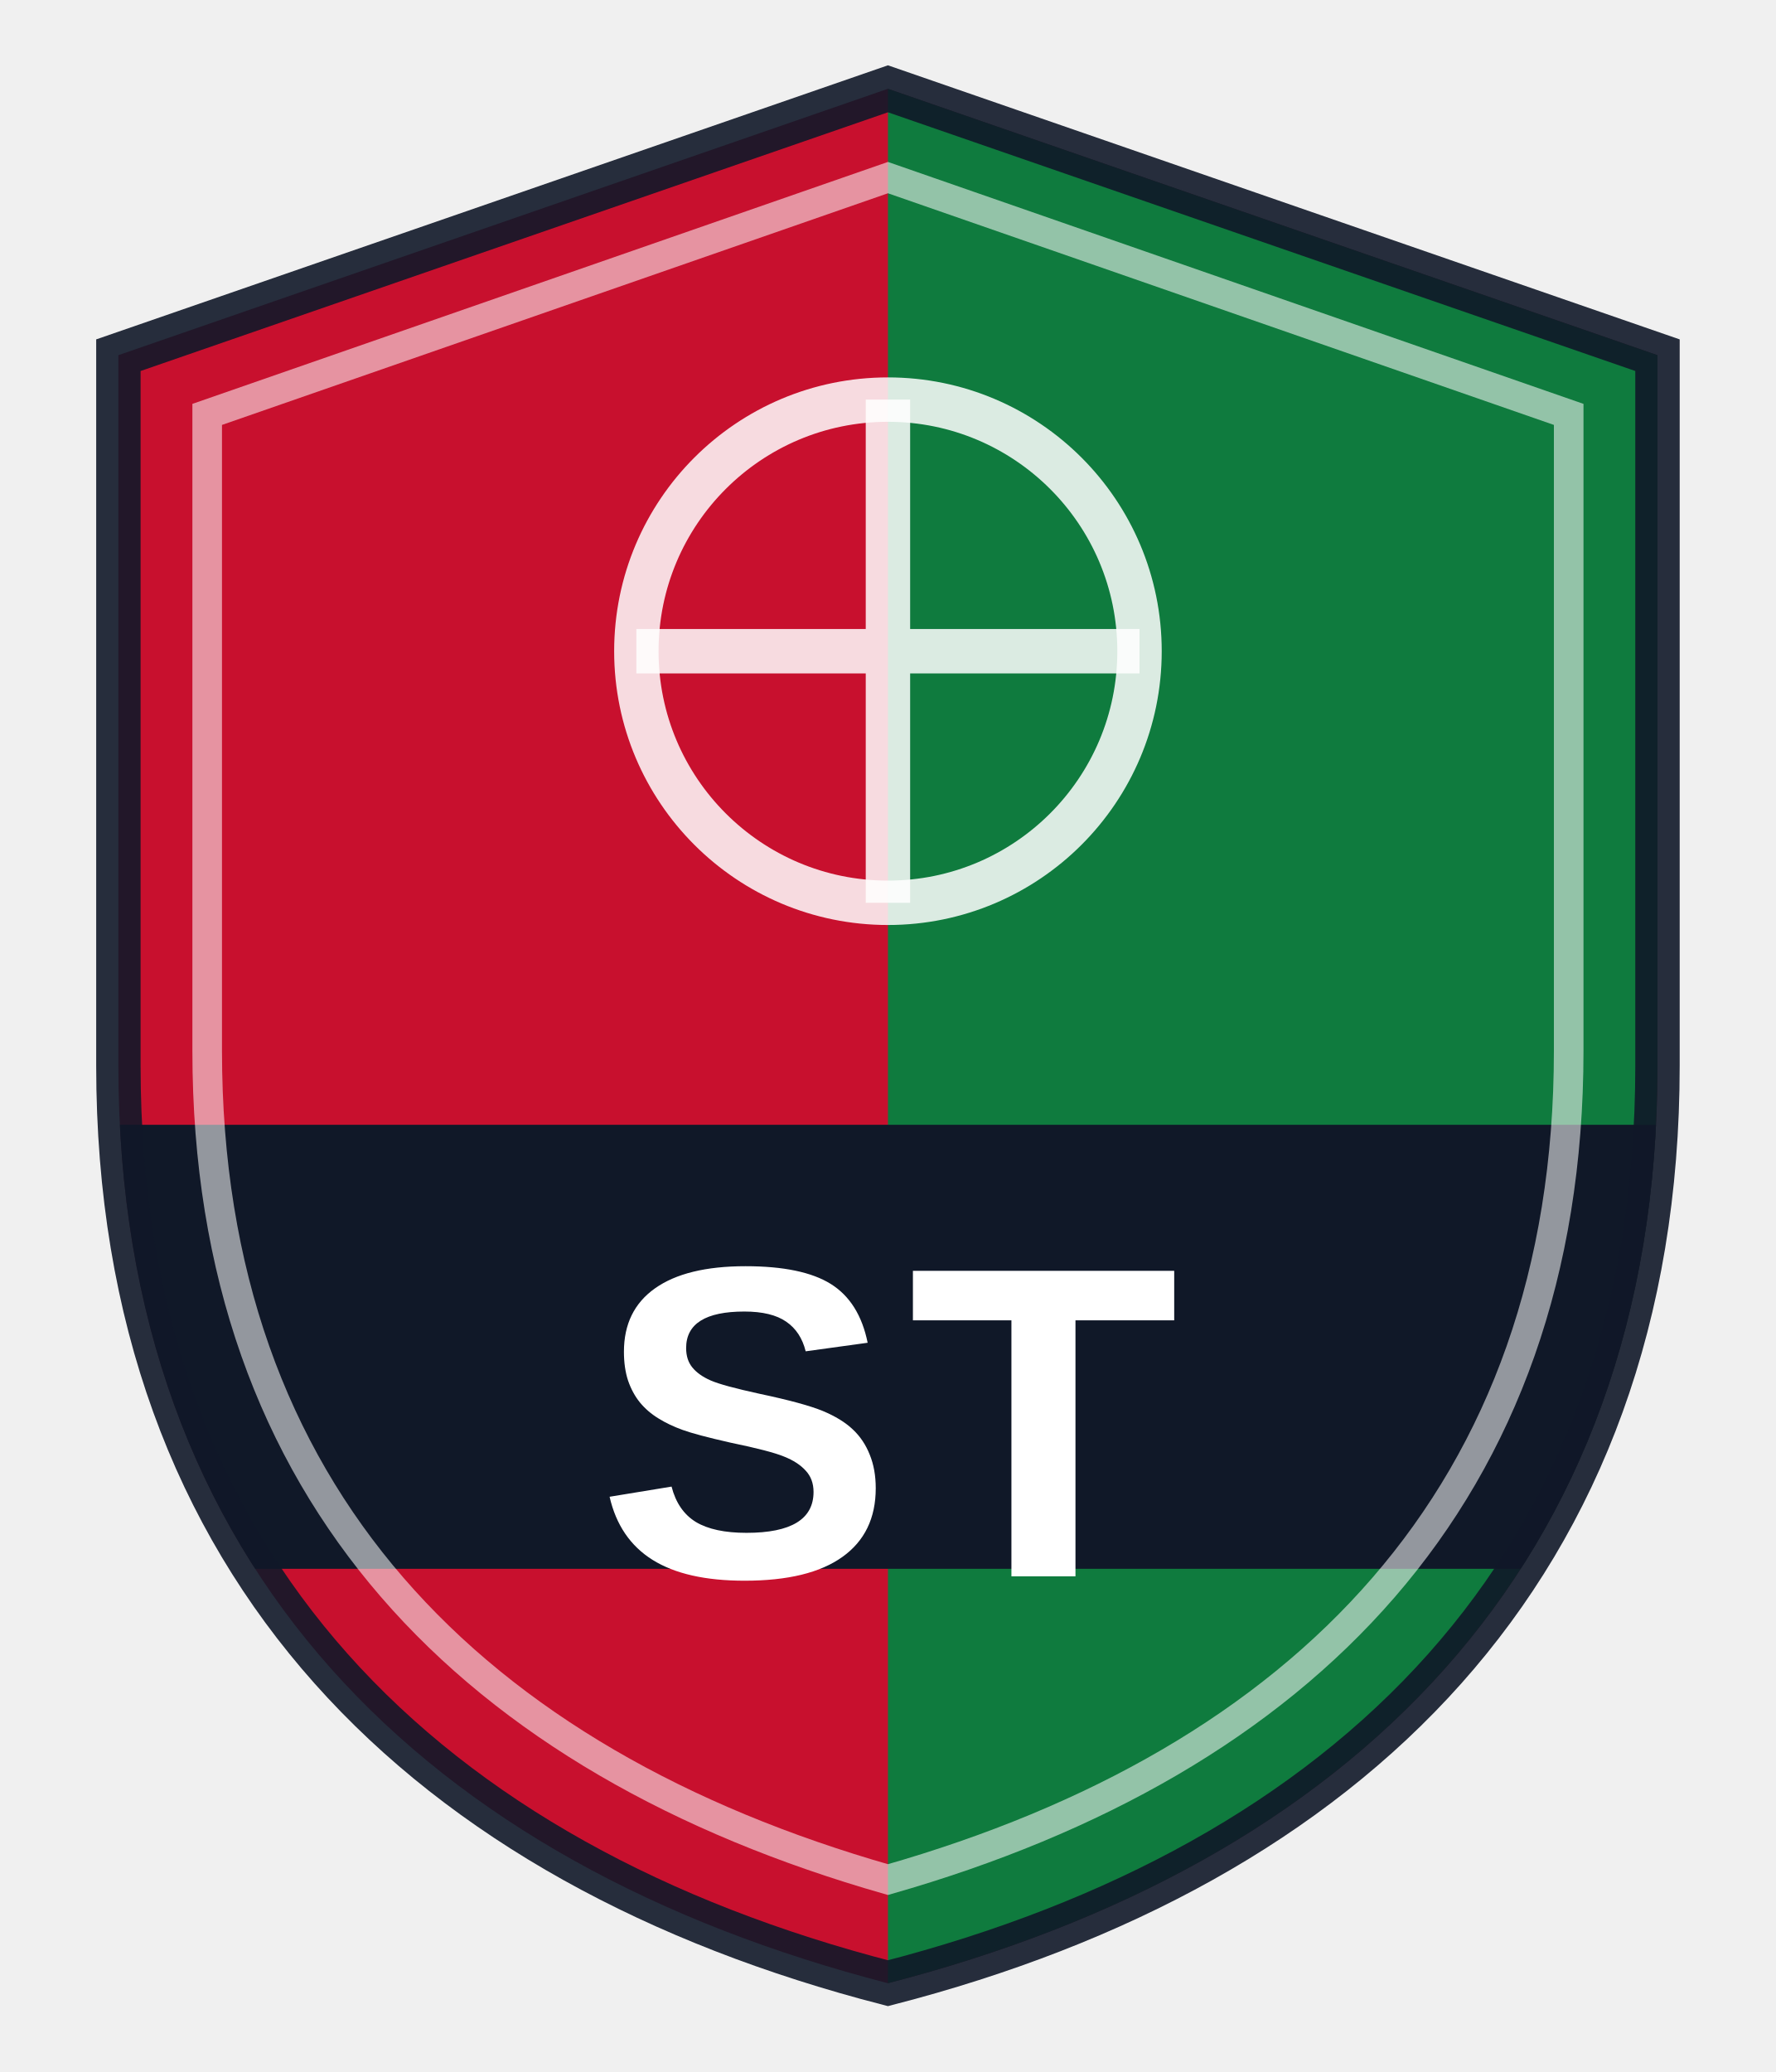
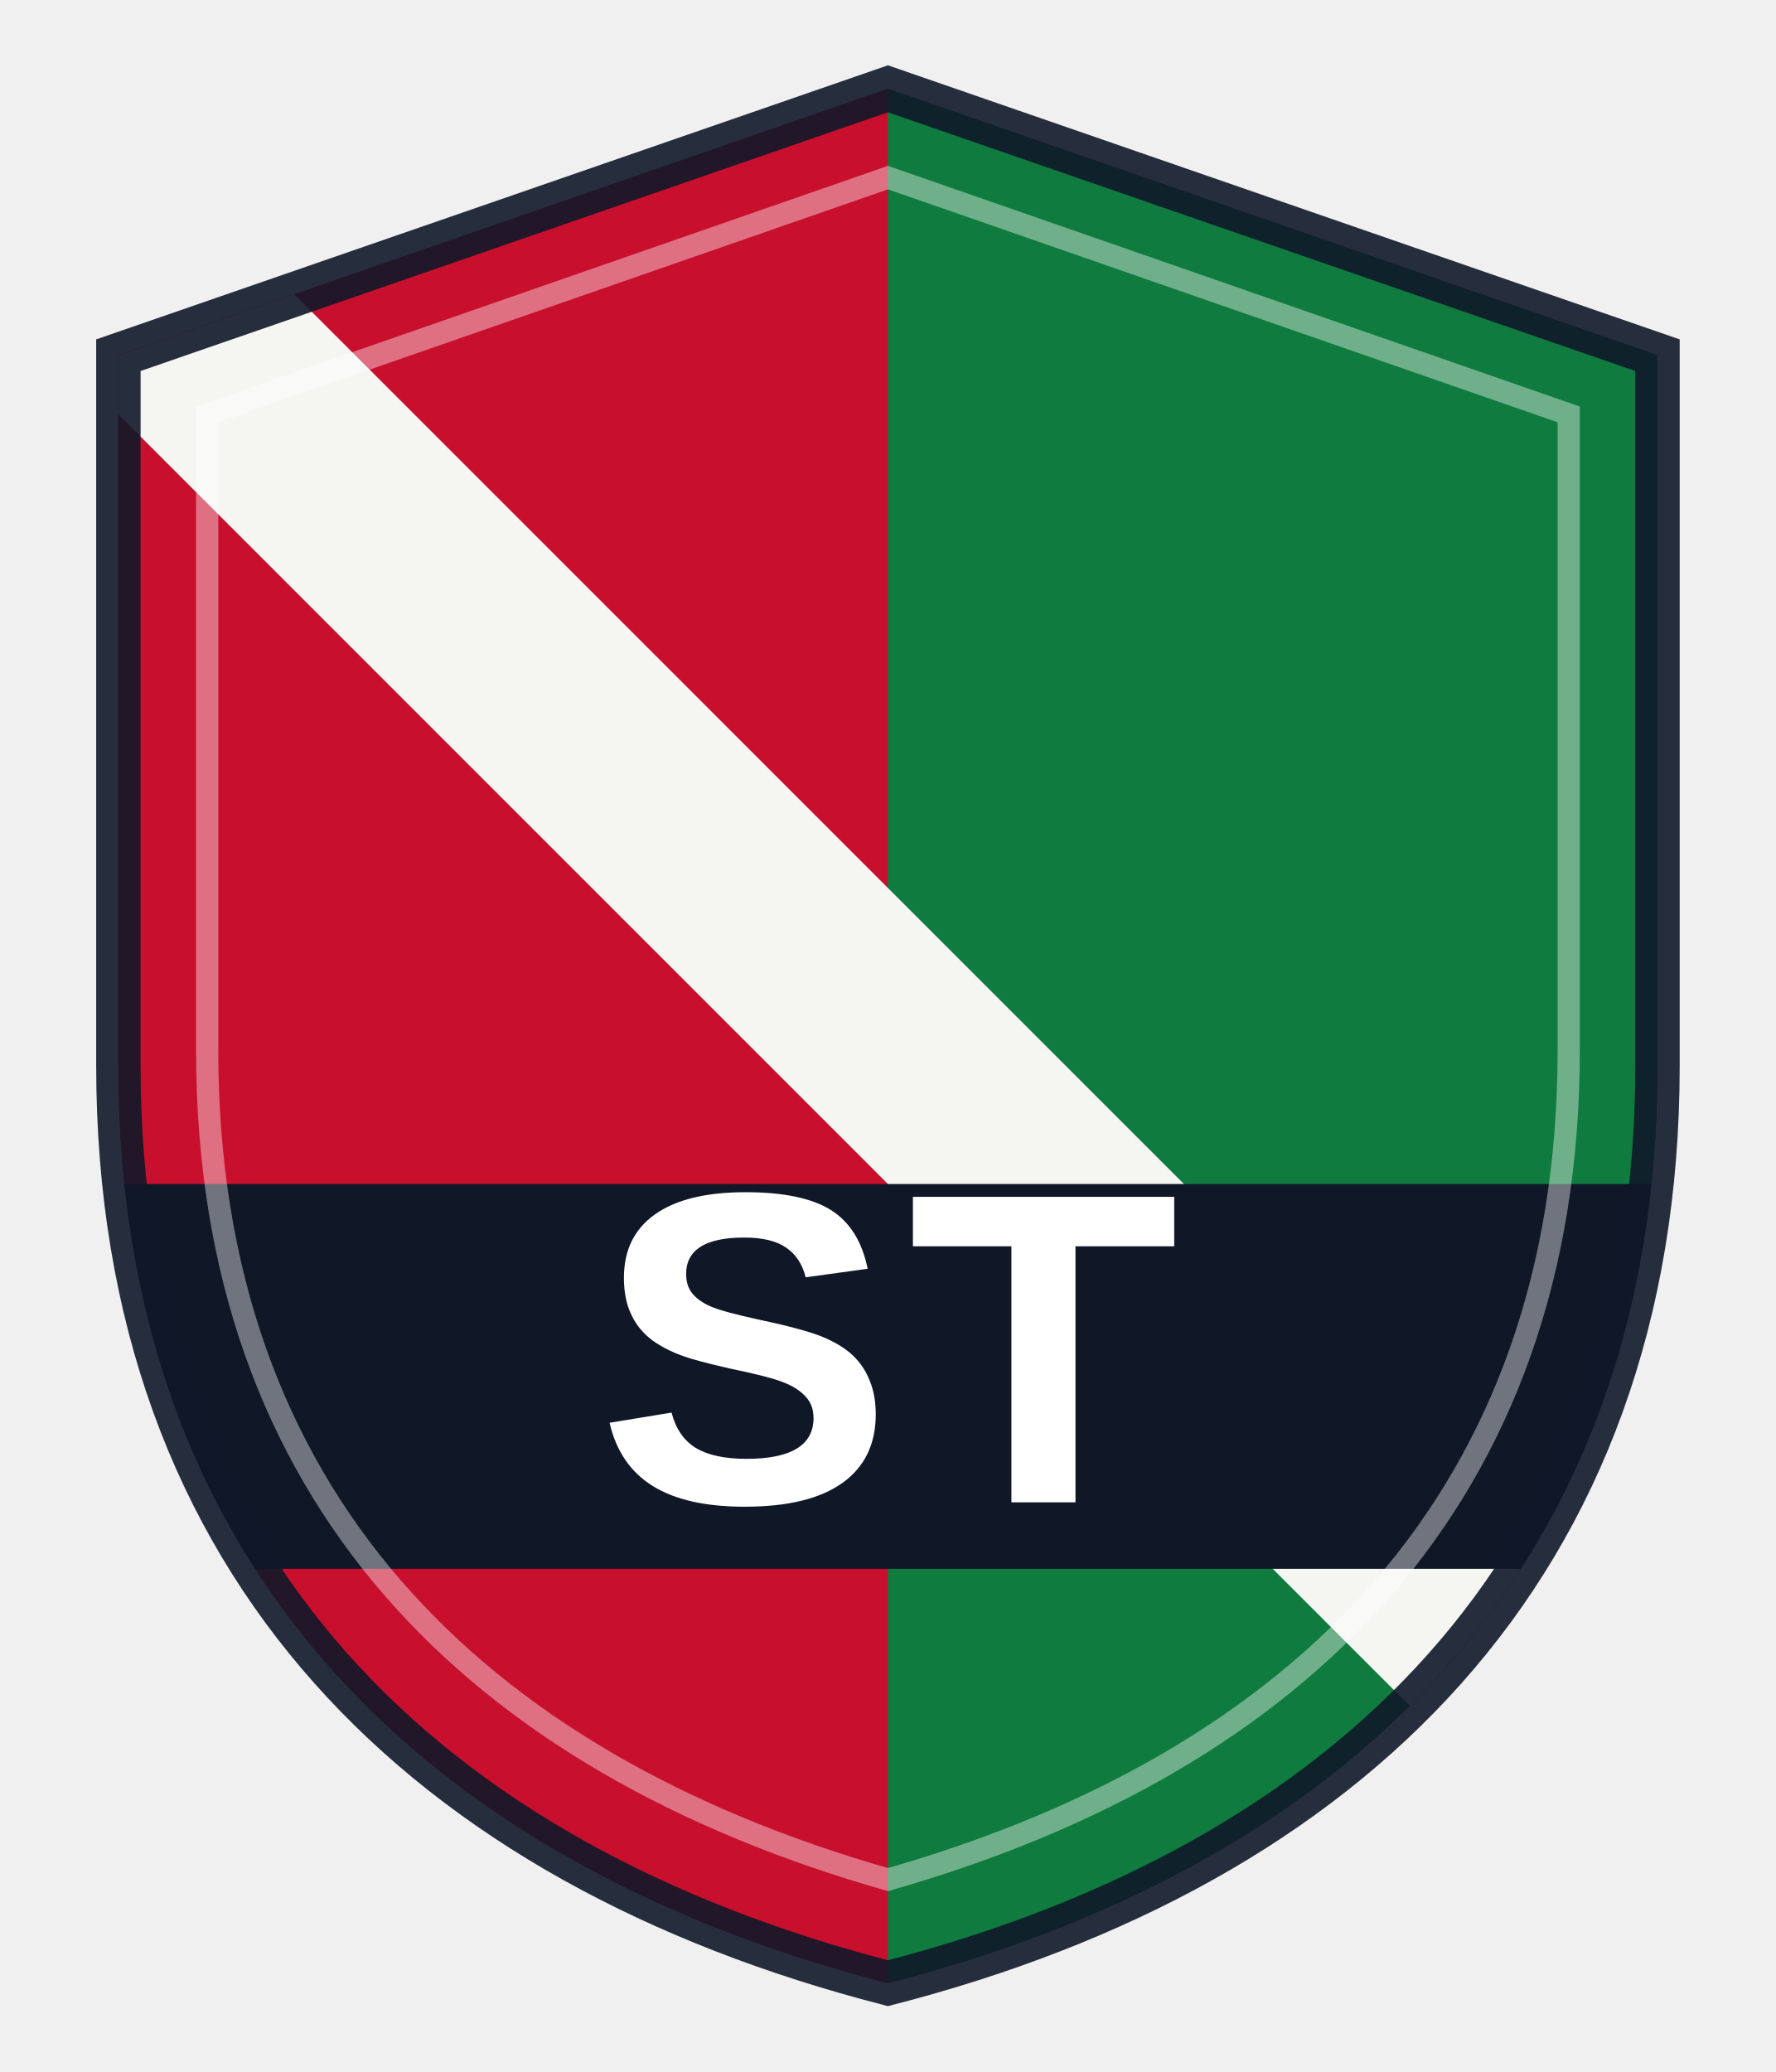
<svg xmlns="http://www.w3.org/2000/svg" viewBox="0 0 120 140">
  <defs>
    <clipPath id="shield">
      <path d="M60 6 L112 24 V72 C112 106 91 126 60 134 C29 126 8 106 8 72 V24 Z" />
    </clipPath>
  </defs>
  <path d="M60 6 L112 24 V72 C112 106 91 126 60 134 C29 126 8 106 8 72 V24 Z" fill="#c8102e" />
  <g clip-path="url(#shield)">
+     <rect x="0" y="0" width="60" height="140" fill="#c8102e" />
    <rect x="60" y="0" width="60" height="140" fill="#0f7b3e" />
-     <rect x="0" y="76" width="120" height="30" fill="#101828" />
-     <circle cx="60" cy="44" r="17" fill="none" stroke="rgba(255,255,255,0.85)" stroke-width="3" />
-     <path d="M60 27 v34 M43 44 h34" stroke="rgba(255,255,255,0.85)" stroke-width="3" />
+     <polygon points="0,0 120,120 120,140 0,20" fill="#f5f5f2" />
+     <rect x="0" y="80" width="120" height="26" fill="#101828" />
  </g>
-   <text x="60" y="98" text-anchor="middle" dominant-baseline="middle" font-family="Arial, Helvetica, sans-serif" font-weight="bold" font-size="30" fill="#ffffff" letter-spacing="1">ST</text>
+   <text x="60" y="93" text-anchor="middle" dominant-baseline="middle" font-family="Arial, Helvetica, sans-serif" font-weight="bold" font-size="30" fill="#ffffff" letter-spacing="1">ST</text>
  <path d="M60 6 L112 24 V72 C112 106 91 126 60 134 C29 126 8 106 8 72 V24 Z" fill="none" stroke="rgba(16,24,40,0.9)" stroke-width="3" />
-   <path d="M60 12 L106 28 V71 C106 101 88 119 60 127 C32 119 14 101 14 71 V28 Z" fill="none" stroke="rgba(255,255,255,0.55)" stroke-width="2" />
+   <path d="M60 12 L106 28 V71 C106 101 88 119 60 127 C32 119 14 101 14 71 V28 Z" fill="none" stroke="rgba(255,255,255,0.4)" stroke-width="1.5" />
</svg>
